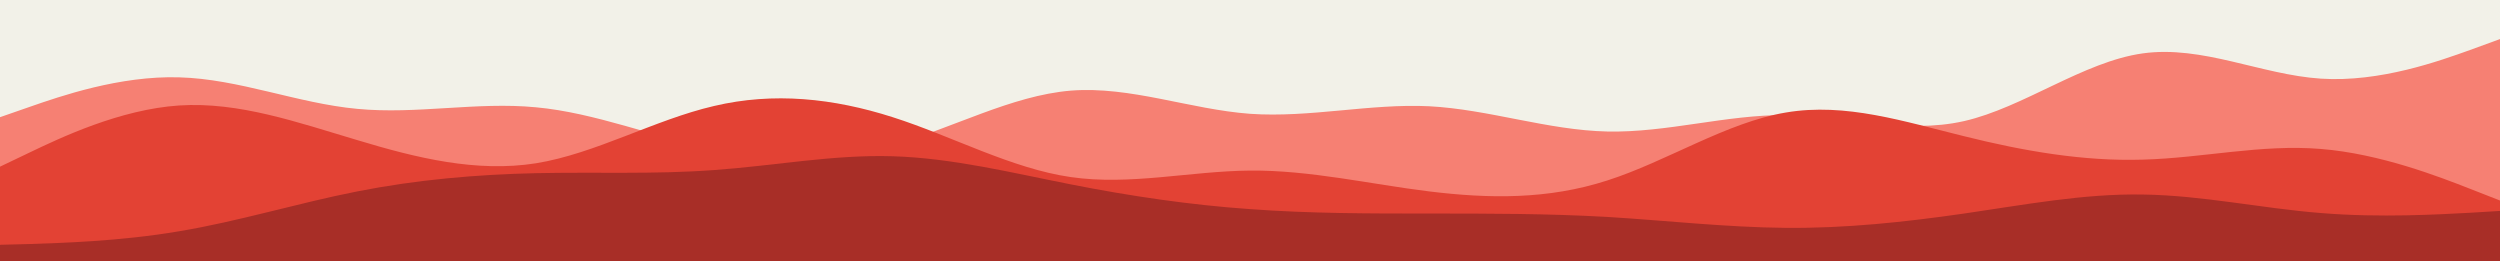
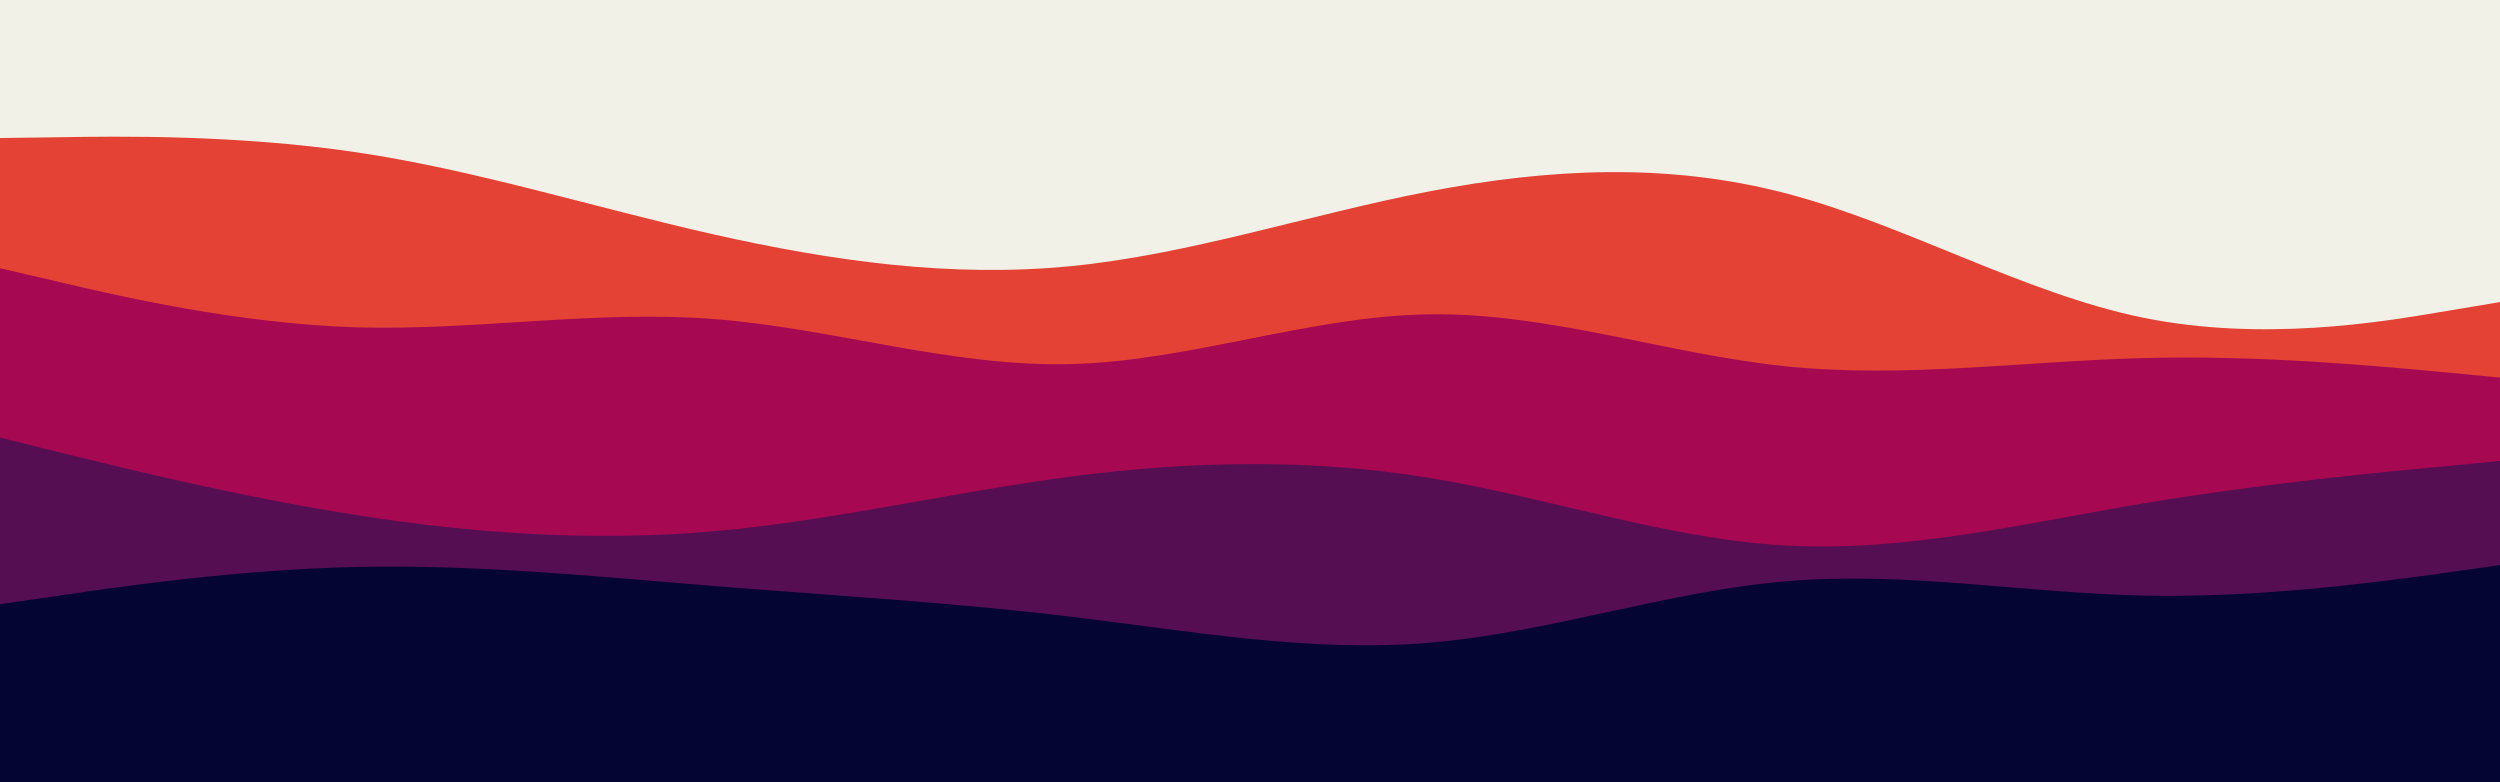
- <svg xmlns="http://www.w3.org/2000/svg" id="visual" viewBox="0 0 960 100" width="960" height="100" version="1.1">
-   <rect x="0" y="0" width="960" height="100" fill="#F2F1E8" />
-   <path d="M0 45L11.5 41C23 37 46 29 68.8 29.7C91.7 30.3 114.3 39.7 137.2 41.8C160 44 183 39 205.8 41.2C228.7 43.3 251.3 52.7 274.2 57.3C297 62 320 62 342.8 55.7C365.7 49.3 388.3 36.7 411.2 34.8C434 33 457 42 480 43.7C503 45.3 526 39.7 548.8 40.8C571.7 42 594.3 50 617.2 50.5C640 51 663 44 685.8 44.2C708.7 44.3 731.3 51.7 754.2 46.5C777 41.3 800 23.7 822.8 20.5C845.7 17.3 868.3 28.7 891.2 30.2C914 31.7 937 23.3 948.5 19.2L960 15L960 101L948.5 101C937 101 914 101 891.2 101C868.3 101 845.7 101 822.8 101C800 101 777 101 754.2 101C731.3 101 708.7 101 685.8 101C663 101 640 101 617.2 101C594.3 101 571.7 101 548.8 101C526 101 503 101 480 101C457 101 434 101 411.2 101C388.3 101 365.7 101 342.8 101C320 101 297 101 274.2 101C251.3 101 228.7 101 205.8 101C183 101 160 101 137.2 101C114.3 101 91.7 101 68.8 101C46 101 23 101 11.5 101L0 101Z" fill="#f68073" />
-   <path d="M0 64L11.5 58.5C23 53 46 42 68.8 40.5C91.7 39 114.3 47 137.2 53.8C160 60.7 183 66.3 205.8 62.7C228.7 59 251.3 46 274.2 40.7C297 35.3 320 37.7 342.8 45C365.7 52.3 388.3 64.7 411.2 68C434 71.3 457 65.7 480 65.5C503 65.3 526 70.7 548.8 73.5C571.7 76.3 594.3 76.7 617.2 69.3C640 62 663 47 685.8 43.2C708.7 39.3 731.3 46.7 754.2 52.3C777 58 800 62 822.8 61.3C845.7 60.7 868.3 55.3 891.2 57.2C914 59 937 68 948.5 72.5L960 77L960 101L948.5 101C937 101 914 101 891.2 101C868.3 101 845.7 101 822.8 101C800 101 777 101 754.2 101C731.3 101 708.7 101 685.8 101C663 101 640 101 617.2 101C594.3 101 571.7 101 548.8 101C526 101 503 101 480 101C457 101 434 101 411.2 101C388.3 101 365.7 101 342.8 101C320 101 297 101 274.2 101C251.3 101 228.7 101 205.8 101C183 101 160 101 137.2 101C114.3 101 91.7 101 68.8 101C46 101 23 101 11.5 101L0 101Z" fill="#e34234" />
-   <path d="M0 94L11.5 93.7C23 93.3 46 92.7 68.8 88.8C91.7 85 114.3 78 137.2 73.5C160 69 183 67 205.8 66.5C228.7 66 251.3 67 274.2 65.3C297 63.7 320 59.3 342.8 60C365.7 60.7 388.3 66.3 411.2 70.8C434 75.3 457 78.7 480 80.3C503 82 526 82 548.8 82C571.7 82 594.3 82 617.2 83.3C640 84.7 663 87.3 685.8 87.5C708.7 87.7 731.3 85.3 754.2 82C777 78.7 800 74.3 822.8 74.7C845.7 75 868.3 80 891.2 81.8C914 83.7 937 82.3 948.5 81.7L960 81L960 101L948.5 101C937 101 914 101 891.2 101C868.3 101 845.7 101 822.8 101C800 101 777 101 754.2 101C731.3 101 708.7 101 685.8 101C663 101 640 101 617.2 101C594.3 101 571.7 101 548.8 101C526 101 503 101 480 101C457 101 434 101 411.2 101C388.3 101 365.7 101 342.8 101C320 101 297 101 274.2 101C251.3 101 228.7 101 205.8 101C183 101 160 101 137.2 101C114.3 101 91.7 101 68.8 101C46 101 23 101 11.5 101L0 101Z" fill="#a82e27" />
+ <svg xmlns="http://www.w3.org/2000/svg" id="visual" viewBox="0 0 960 300" width="960" height="300" version="1.1">
+   <rect x="0" y="0" width="960" height="300" fill="#F2F1E8" />
+   <path d="M0 53L22.8 52.7C45.7 52.3 91.3 51.7 137 58.5C182.7 65.3 228.3 79.7 274 90C319.7 100.3 365.3 106.7 411.2 102.2C457 97.7 503 82.3 548.8 73.5C594.7 64.7 640.3 62.3 686 74.3C731.7 86.3 777.3 112.7 823 122C868.7 131.3 914.3 123.7 937.2 119.8L960 116L960 301L937.2 301C914.3 301 868.7 301 823 301C777.3 301 731.7 301 686 301C640.3 301 594.7 301 548.8 301C503 301 457 301 411.2 301C365.3 301 319.7 301 274 301C228.3 301 182.7 301 137 301C91.3 301 45.7 301 22.8 301L0 301Z" fill="#e34234" />
+   <path d="M0 103L22.8 108.3C45.7 113.7 91.3 124.3 137 125.7C182.7 127 228.3 119 274 122.5C319.7 126 365.3 141 411.2 139.8C457 138.7 503 121.3 548.8 120.7C594.7 120 640.3 136 686 140.7C731.7 145.3 777.3 138.7 823 137.5C868.7 136.3 914.3 140.7 937.2 142.8L960 145L960 301L937.2 301C914.3 301 868.7 301 823 301C777.3 301 731.7 301 686 301C640.3 301 594.7 301 548.8 301C503 301 457 301 411.2 301C365.3 301 319.7 301 274 301C228.3 301 182.7 301 137 301C91.3 301 45.7 301 22.8 301L0 301Z" fill="#a70852" />
+   <path d="M0 168L22.8 173.7C45.7 179.3 91.3 190.7 137 197.8C182.7 205 228.3 208 274 204C319.7 200 365.3 189 411.2 183C457 177 503 176 548.8 183.5C594.7 191 640.3 207 686 209.5C731.7 212 777.3 201 823 193.3C868.7 185.7 914.3 181.3 937.2 179.2L960 177L960 301L937.2 301C914.3 301 868.7 301 823 301C777.3 301 731.7 301 686 301C640.3 301 594.7 301 548.8 301C503 301 457 301 411.2 301C365.3 301 319.7 301 274 301C228.3 301 182.7 301 137 301C91.3 301 45.7 301 22.8 301L0 301Z" fill="#560e52" />
+   <path d="M0 232L22.8 228.7C45.7 225.3 91.3 218.7 137 217.7C182.7 216.7 228.3 221.3 274 225C319.7 228.7 365.3 231.3 411.2 236.8C457 242.3 503 250.7 548.8 246.8C594.7 243 640.3 227 686 223.2C731.7 219.3 777.3 227.7 823 228.7C868.7 229.7 914.3 223.3 937.2 220.2L960 217L960 301L937.2 301C914.3 301 868.7 301 823 301C777.3 301 731.7 301 686 301C640.3 301 594.7 301 548.8 301C503 301 457 301 411.2 301C365.3 301 319.7 301 274 301C228.3 301 182.7 301 137 301C91.3 301 45.7 301 22.8 301L0 301Z" fill="#050533" />
</svg>
